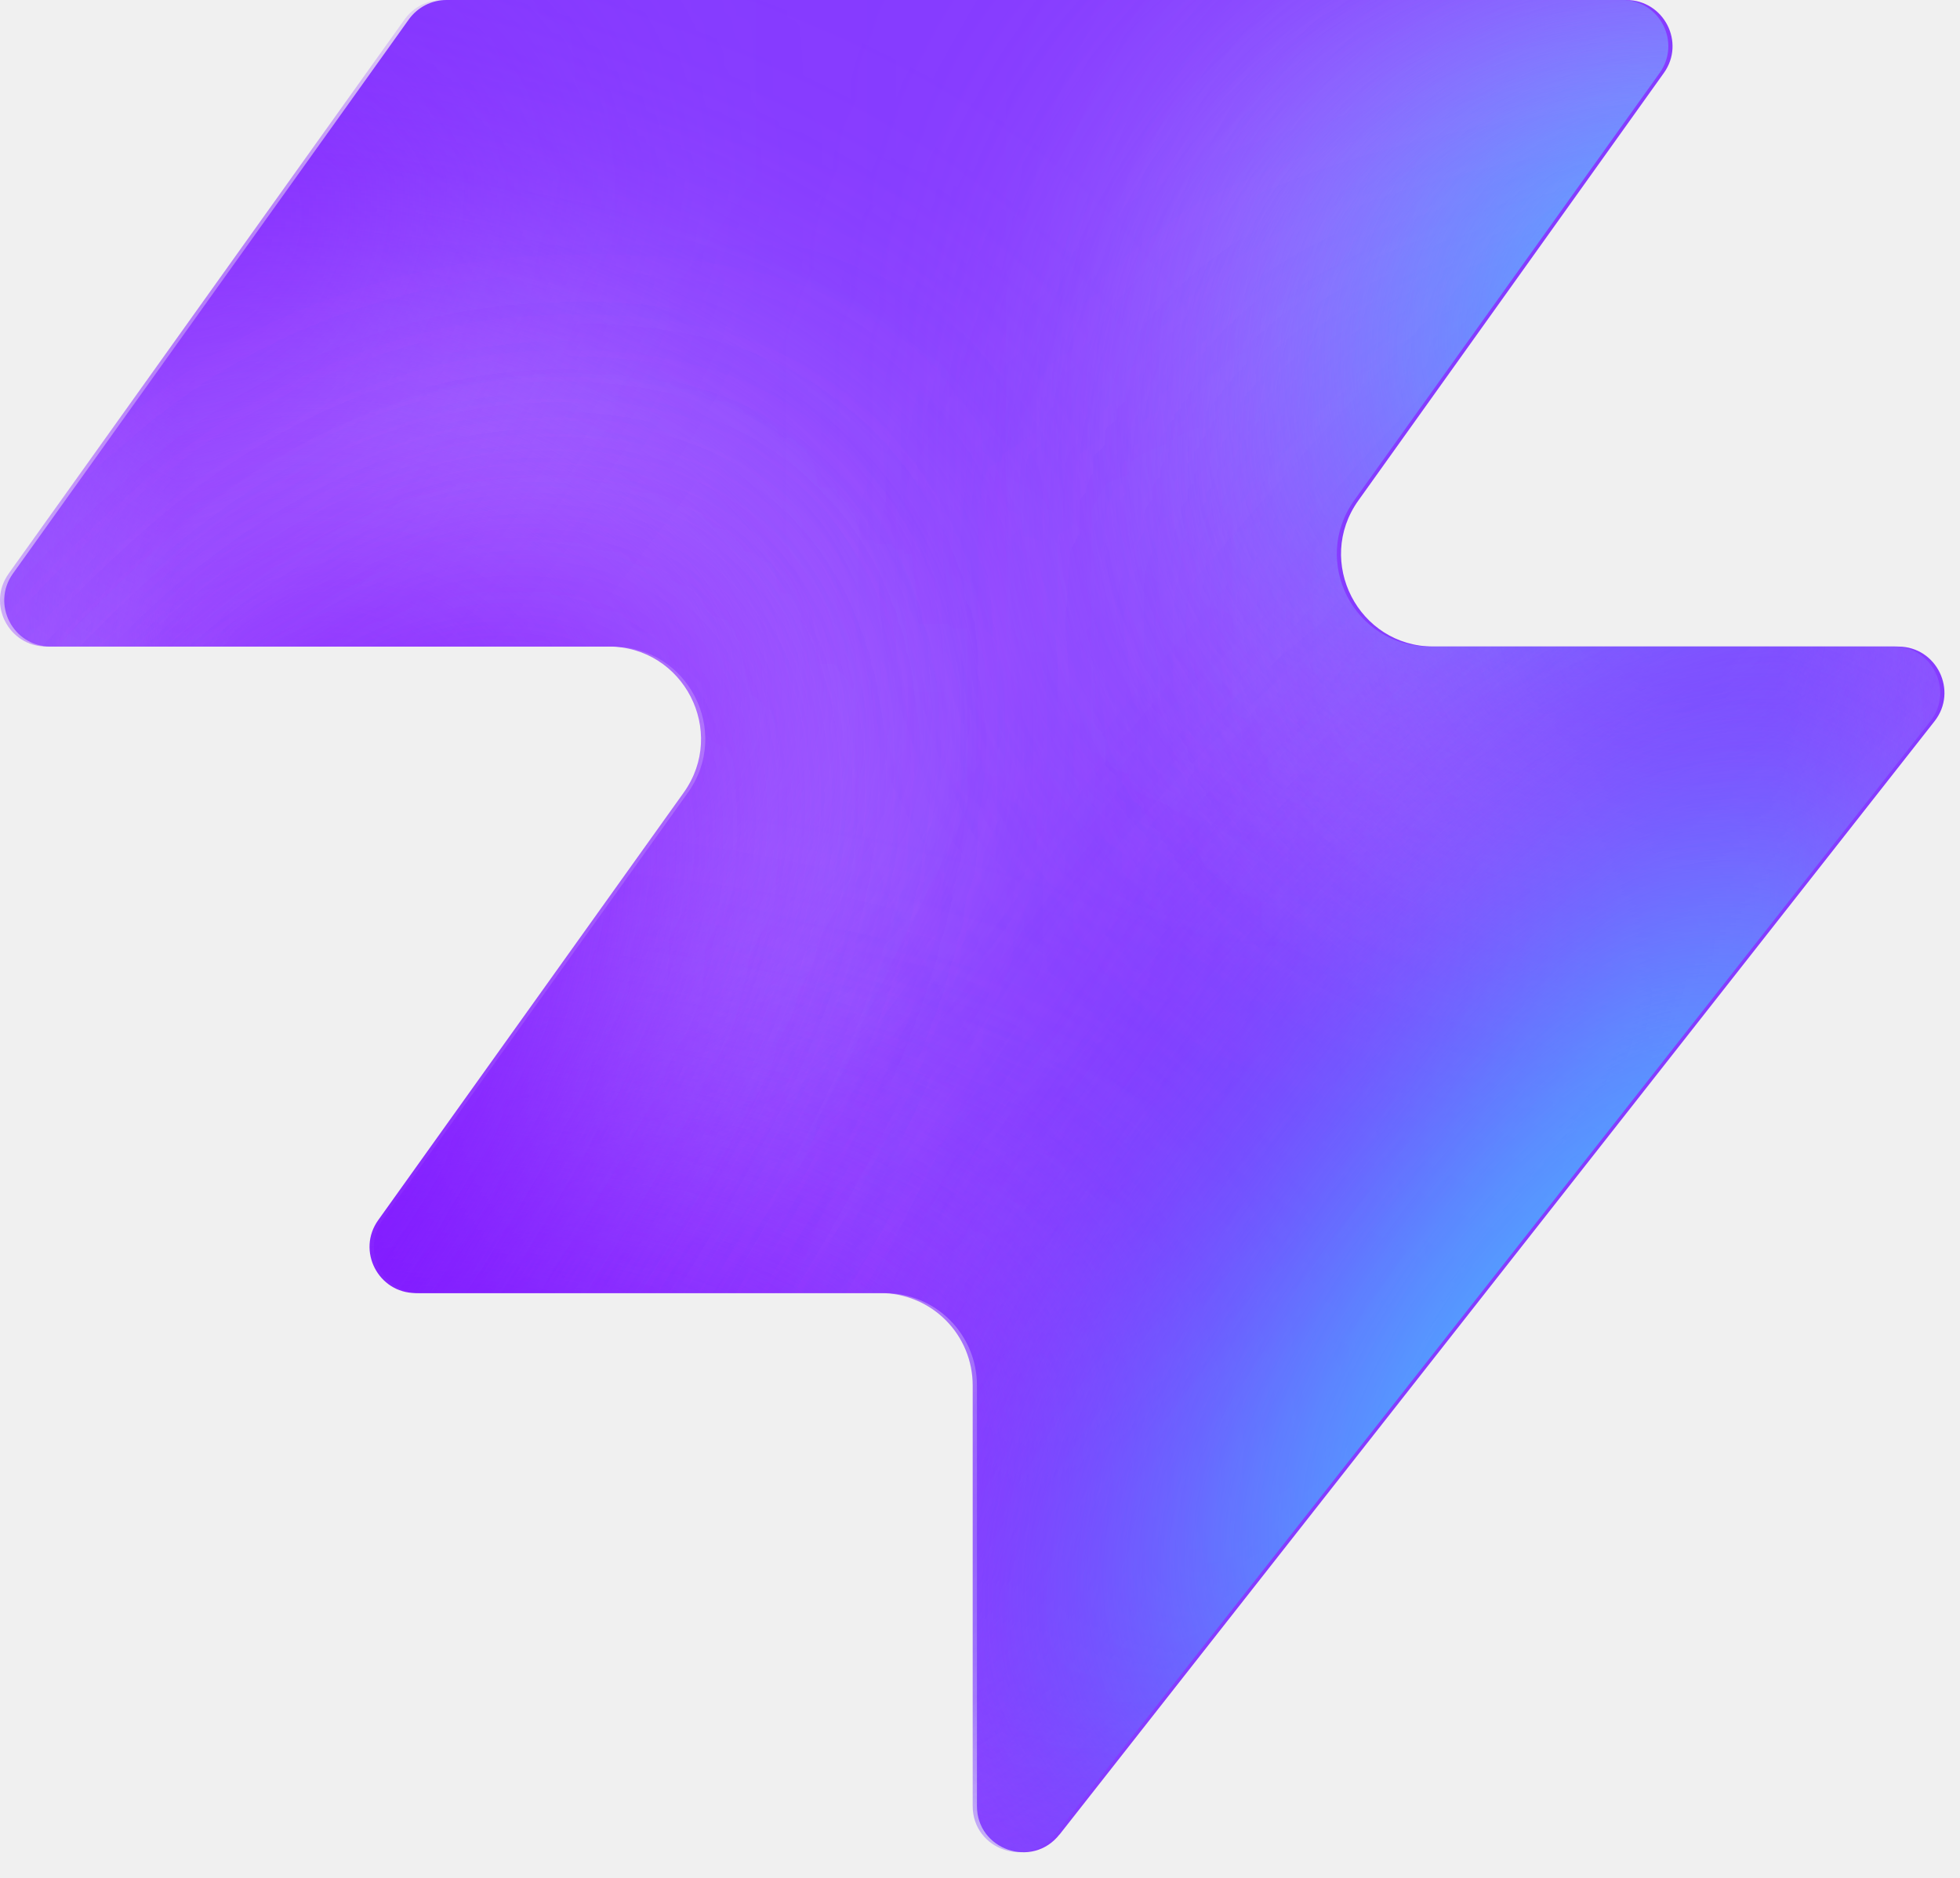
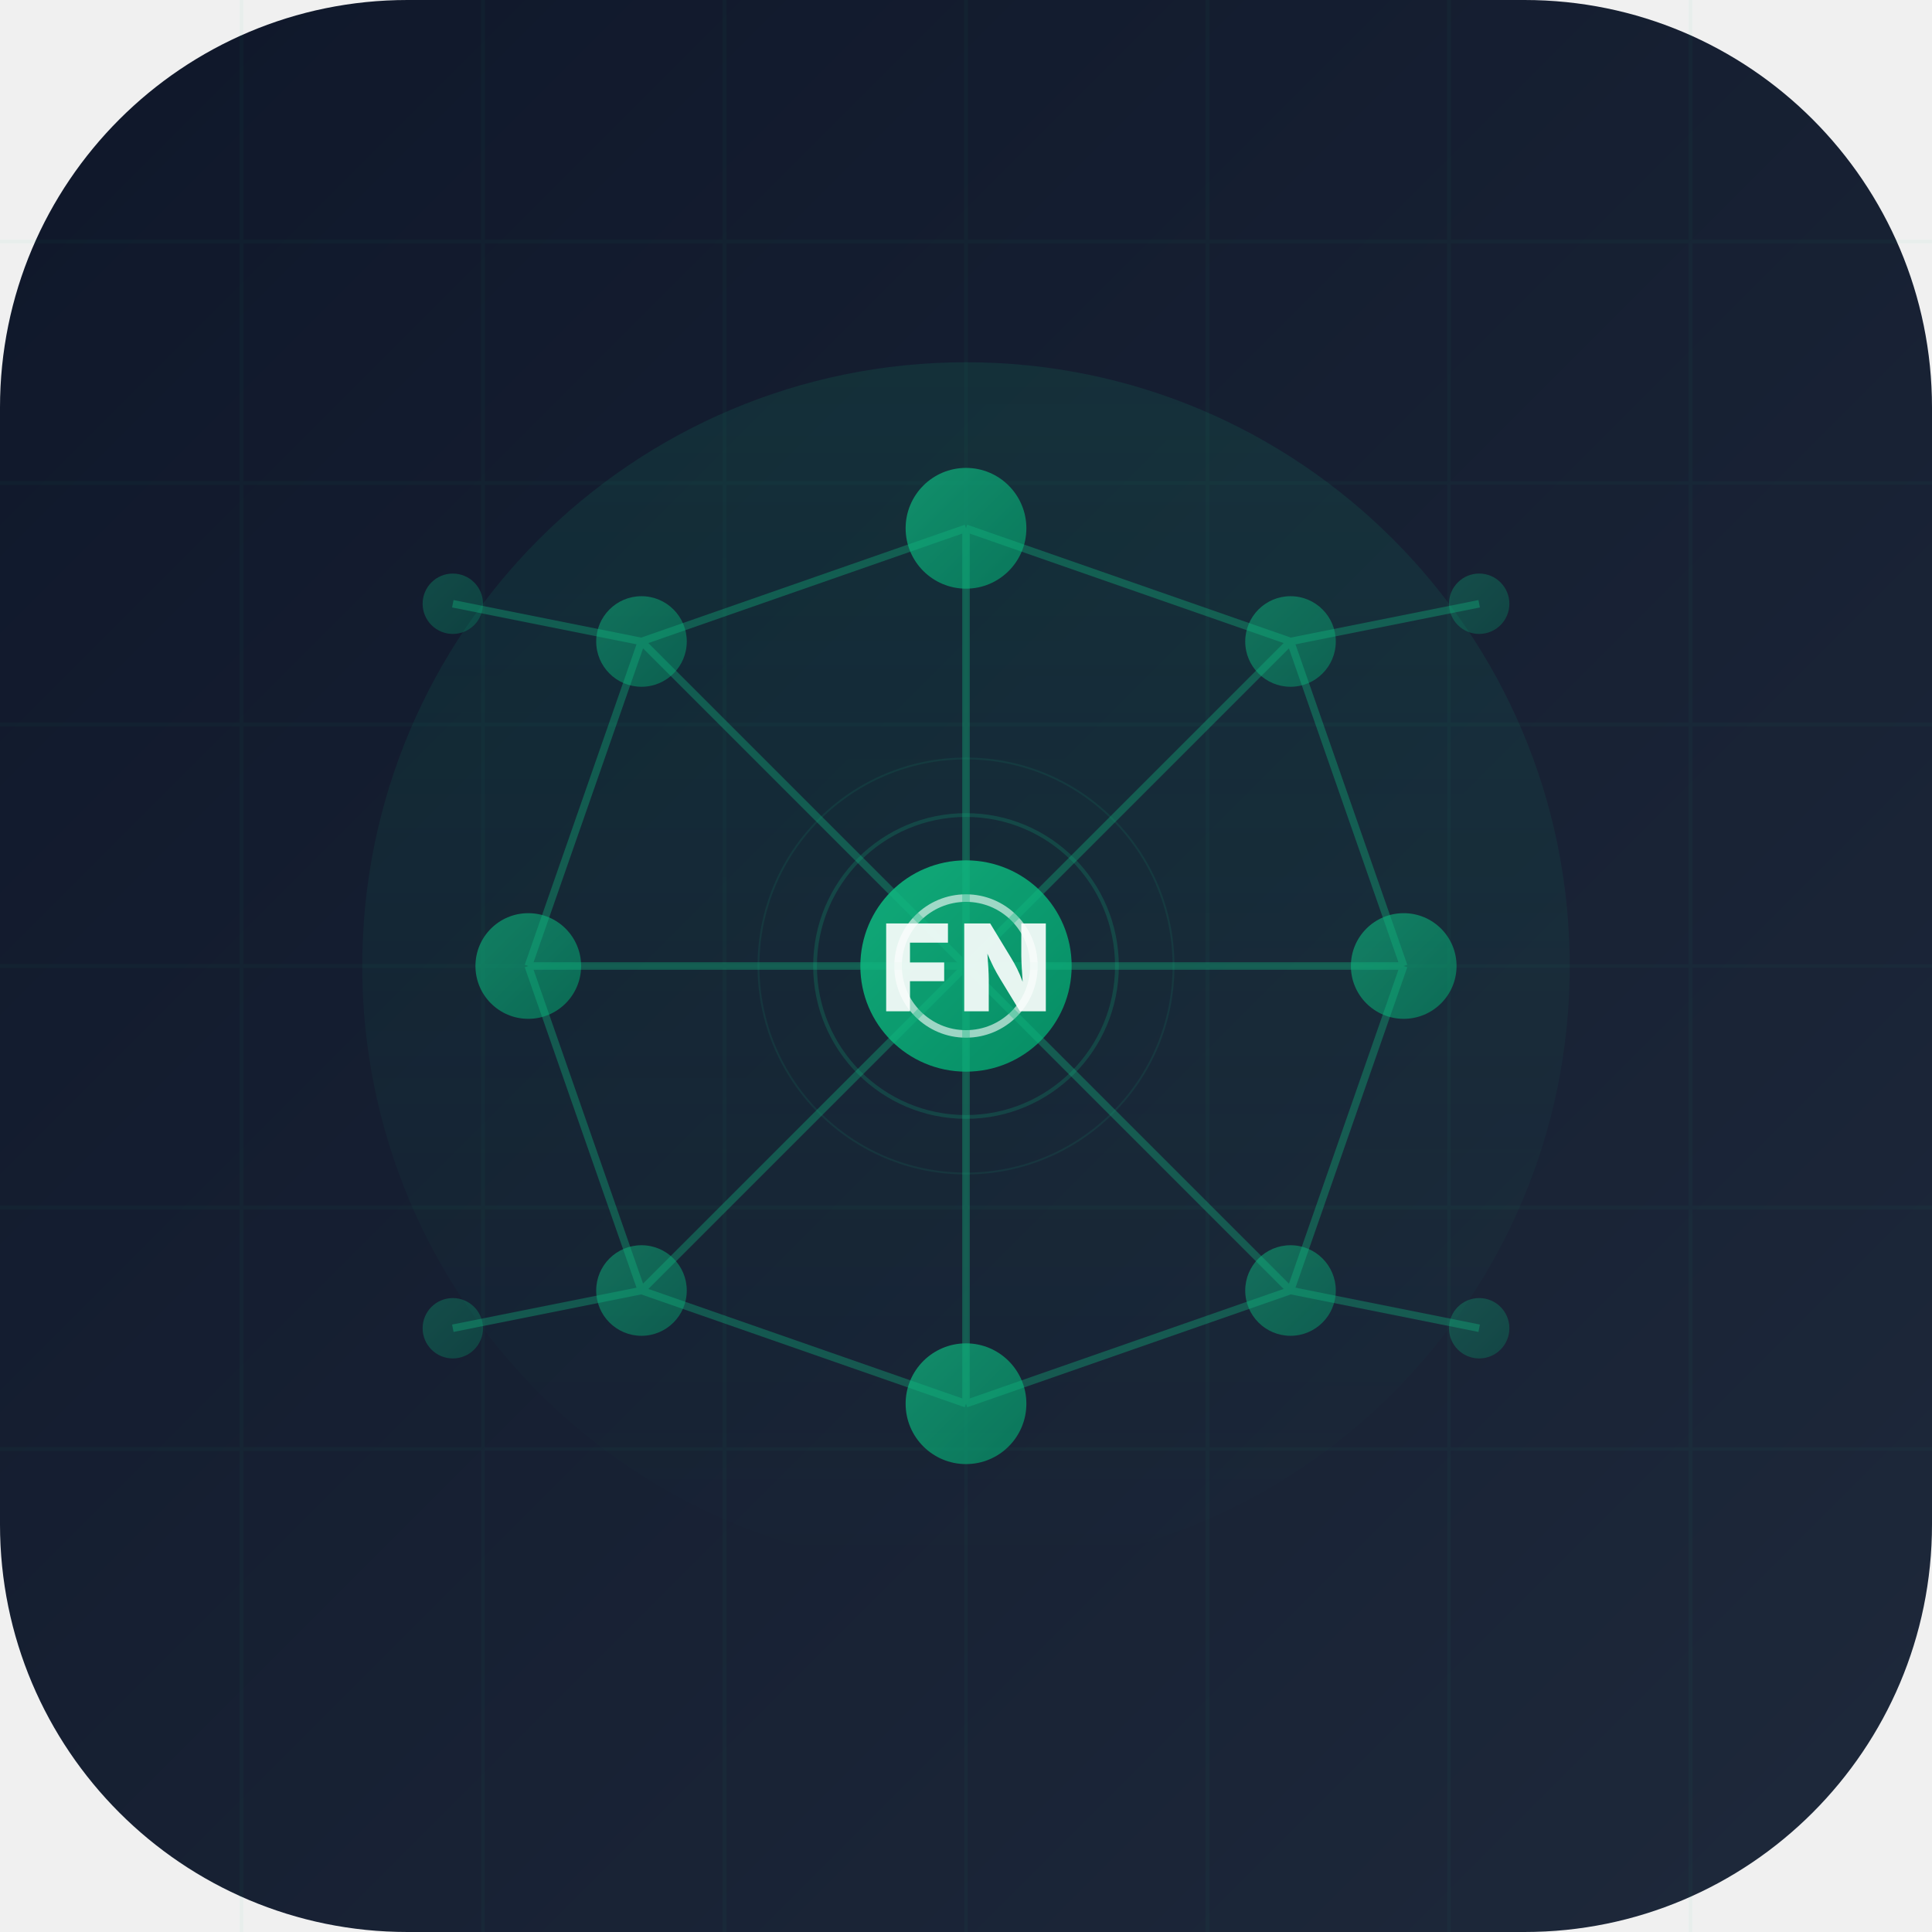
- <svg xmlns="http://www.w3.org/2000/svg" width="48" height="46" fill="none" viewBox="0 0 48 46">
-   <path fill="#863bff" d="M25.946 44.938c-.664.845-2.021.375-2.021-.698V33.937a2.26 2.26 0 0 0-2.262-2.262H10.287c-.92 0-1.456-1.04-.92-1.788l7.48-10.471c1.07-1.497 0-3.578-1.842-3.578H1.237c-.92 0-1.456-1.04-.92-1.788L10.013.474c.214-.297.556-.474.92-.474h28.894c.92 0 1.456 1.04.92 1.788l-7.48 10.471c-1.07 1.498 0 3.579 1.842 3.579h11.377c.943 0 1.473 1.088.89 1.83L25.947 44.94z" style="fill:#863bff;fill:color(display-p3 .525 .23 1);fill-opacity:1" />
-   <mask id="a" width="48" height="46" x="0" y="0" maskUnits="userSpaceOnUse" style="mask-type:alpha">
-     <path fill="#000" d="M25.842 44.938c-.664.844-2.021.375-2.021-.698V33.937a2.26 2.26 0 0 0-2.262-2.262H10.183c-.92 0-1.456-1.04-.92-1.788l7.48-10.471c1.07-1.498 0-3.579-1.842-3.579H1.133c-.92 0-1.456-1.04-.92-1.787L9.91.473c.214-.297.556-.474.92-.474h28.894c.92 0 1.456 1.04.92 1.788l-7.48 10.471c-1.07 1.498 0 3.578 1.842 3.578h11.377c.943 0 1.473 1.088.89 1.832L25.843 44.94z" style="fill:#000;fill-opacity:1" />
-   </mask>
-   <g mask="url(#a)">
-     <g filter="url(#b)">
-       <ellipse cx="5.508" cy="14.704" fill="#ede6ff" rx="5.508" ry="14.704" style="fill:#ede6ff;fill:color(display-p3 .927 .903 1);fill-opacity:1" transform="matrix(.00324 1 1 -.00324 -4.47 31.516)" />
-     </g>
-     <g filter="url(#c)">
-       <ellipse cx="10.399" cy="29.851" fill="#ede6ff" rx="10.399" ry="29.851" style="fill:#ede6ff;fill:color(display-p3 .927 .903 1);fill-opacity:1" transform="matrix(.00324 1 1 -.00324 -39.328 7.883)" />
-     </g>
-     <g filter="url(#d)">
-       <ellipse cx="5.508" cy="30.487" fill="#7e14ff" rx="5.508" ry="30.487" style="fill:#7e14ff;fill:color(display-p3 .492 .077 1);fill-opacity:1" transform="rotate(89.814 -25.913 -14.639)scale(1 -1)" />
-     </g>
-     <g filter="url(#e)">
-       <ellipse cx="5.508" cy="30.599" fill="#7e14ff" rx="5.508" ry="30.599" style="fill:#7e14ff;fill:color(display-p3 .492 .077 1);fill-opacity:1" transform="rotate(89.814 -32.644 -3.334)scale(1 -1)" />
-     </g>
-     <g filter="url(#f)">
-       <ellipse cx="5.508" cy="30.599" fill="#7e14ff" rx="5.508" ry="30.599" style="fill:#7e14ff;fill:color(display-p3 .492 .077 1);fill-opacity:1" transform="matrix(.00324 1 1 -.00324 -34.34 30.47)" />
-     </g>
-     <g filter="url(#g)">
-       <ellipse cx="14.072" cy="22.078" fill="#ede6ff" rx="14.072" ry="22.078" style="fill:#ede6ff;fill:color(display-p3 .927 .903 1);fill-opacity:1" transform="rotate(93.35 24.506 48.493)scale(-1 1)" />
-     </g>
-     <g filter="url(#h)">
-       <ellipse cx="3.47" cy="21.501" fill="#7e14ff" rx="3.47" ry="21.501" style="fill:#7e14ff;fill:color(display-p3 .492 .077 1);fill-opacity:1" transform="rotate(89.009 28.708 47.59)scale(-1 1)" />
-     </g>
-     <g filter="url(#i)">
-       <ellipse cx="3.47" cy="21.501" fill="#7e14ff" rx="3.47" ry="21.501" style="fill:#7e14ff;fill:color(display-p3 .492 .077 1);fill-opacity:1" transform="rotate(89.009 28.708 47.59)scale(-1 1)" />
-     </g>
-     <g filter="url(#j)">
-       <ellipse cx=".387" cy="8.972" fill="#7e14ff" rx="4.407" ry="29.108" style="fill:#7e14ff;fill:color(display-p3 .492 .077 1);fill-opacity:1" transform="rotate(39.51 .387 8.972)" />
-     </g>
-     <g filter="url(#k)">
-       <ellipse cx="47.523" cy="-6.092" fill="#7e14ff" rx="4.407" ry="29.108" style="fill:#7e14ff;fill:color(display-p3 .492 .077 1);fill-opacity:1" transform="rotate(37.892 47.523 -6.092)" />
-     </g>
-     <g filter="url(#l)">
-       <ellipse cx="41.412" cy="6.333" fill="#47bfff" rx="5.971" ry="9.665" style="fill:#47bfff;fill:color(display-p3 .28 .748 1);fill-opacity:1" transform="rotate(37.892 41.412 6.333)" />
-     </g>
-     <g filter="url(#m)">
-       <ellipse cx="-1.879" cy="38.332" fill="#7e14ff" rx="4.407" ry="29.108" style="fill:#7e14ff;fill:color(display-p3 .492 .077 1);fill-opacity:1" transform="rotate(37.892 -1.88 38.332)" />
-     </g>
-     <g filter="url(#n)">
-       <ellipse cx="-1.879" cy="38.332" fill="#7e14ff" rx="4.407" ry="29.108" style="fill:#7e14ff;fill:color(display-p3 .492 .077 1);fill-opacity:1" transform="rotate(37.892 -1.88 38.332)" />
-     </g>
-     <g filter="url(#o)">
-       <ellipse cx="35.651" cy="29.907" fill="#7e14ff" rx="4.407" ry="29.108" style="fill:#7e14ff;fill:color(display-p3 .492 .077 1);fill-opacity:1" transform="rotate(37.892 35.651 29.907)" />
-     </g>
-     <g filter="url(#p)">
-       <ellipse cx="38.418" cy="32.4" fill="#47bfff" rx="5.971" ry="15.297" style="fill:#47bfff;fill:color(display-p3 .28 .748 1);fill-opacity:1" transform="rotate(37.892 38.418 32.4)" />
-     </g>
+ <svg xmlns="http://www.w3.org/2000/svg" viewBox="0 0 512 512">
+   <defs>
+     <linearGradient id="bg" x1="0" y1="0" x2="1" y2="1">
+       <stop offset="0%" stop-color="#0F172A" />
+       <stop offset="100%" stop-color="#1E293B" />
+     </linearGradient>
+     <linearGradient id="emerald" x1="0" y1="0" x2="1" y2="1">
+       <stop offset="0%" stop-color="#10B981" />
+       <stop offset="100%" stop-color="#059669" />
+     </linearGradient>
+     <linearGradient id="glow" x1="0" y1="0" x2="0" y2="1">
+       <stop offset="0%" stop-color="#10B981" stop-opacity="0.4" />
+       <stop offset="100%" stop-color="#10B981" stop-opacity="0" />
+     </linearGradient>
+   </defs>
+   <rect width="512" height="512" rx="108" fill="url(#bg)" />
+   <g opacity="0.04" stroke="#10B981" stroke-width="1">
+     <line x1="0" y1="64" x2="512" y2="64" />
+     <line x1="0" y1="128" x2="512" y2="128" />
+     <line x1="0" y1="192" x2="512" y2="192" />
+     <line x1="0" y1="256" x2="512" y2="256" />
+     <line x1="0" y1="320" x2="512" y2="320" />
+     <line x1="0" y1="384" x2="512" y2="384" />
+     <line x1="64" y1="0" x2="64" y2="512" />
+     <line x1="128" y1="0" x2="128" y2="512" />
+     <line x1="192" y1="0" x2="192" y2="512" />
+     <line x1="256" y1="0" x2="256" y2="512" />
+     <line x1="320" y1="0" x2="320" y2="512" />
+     <line x1="384" y1="0" x2="384" y2="512" />
+     <line x1="448" y1="0" x2="448" y2="512" />
  </g>
-   <defs>
-     <filter id="b" width="60.045" height="41.654" x="-19.77" y="16.149" color-interpolation-filters="sRGB" filterUnits="userSpaceOnUse">
-       <feFlood flood-opacity="0" result="BackgroundImageFix" />
-       <feBlend in="SourceGraphic" in2="BackgroundImageFix" result="shape" />
-       <feGaussianBlur result="effect1_foregroundBlur_2002_17158" stdDeviation="7.659" />
-     </filter>
-     <filter id="c" width="90.34" height="51.437" x="-54.613" y="-7.533" color-interpolation-filters="sRGB" filterUnits="userSpaceOnUse">
-       <feFlood flood-opacity="0" result="BackgroundImageFix" />
-       <feBlend in="SourceGraphic" in2="BackgroundImageFix" result="shape" />
-       <feGaussianBlur result="effect1_foregroundBlur_2002_17158" stdDeviation="7.659" />
-     </filter>
-     <filter id="d" width="79.355" height="29.4" x="-49.64" y="2.03" color-interpolation-filters="sRGB" filterUnits="userSpaceOnUse">
-       <feFlood flood-opacity="0" result="BackgroundImageFix" />
-       <feBlend in="SourceGraphic" in2="BackgroundImageFix" result="shape" />
-       <feGaussianBlur result="effect1_foregroundBlur_2002_17158" stdDeviation="4.596" />
-     </filter>
-     <filter id="e" width="79.579" height="29.4" x="-45.045" y="20.029" color-interpolation-filters="sRGB" filterUnits="userSpaceOnUse">
-       <feFlood flood-opacity="0" result="BackgroundImageFix" />
-       <feBlend in="SourceGraphic" in2="BackgroundImageFix" result="shape" />
-       <feGaussianBlur result="effect1_foregroundBlur_2002_17158" stdDeviation="4.596" />
-     </filter>
-     <filter id="f" width="79.579" height="29.4" x="-43.513" y="21.178" color-interpolation-filters="sRGB" filterUnits="userSpaceOnUse">
-       <feFlood flood-opacity="0" result="BackgroundImageFix" />
-       <feBlend in="SourceGraphic" in2="BackgroundImageFix" result="shape" />
-       <feGaussianBlur result="effect1_foregroundBlur_2002_17158" stdDeviation="4.596" />
-     </filter>
-     <filter id="g" width="74.749" height="58.852" x="15.756" y="-17.901" color-interpolation-filters="sRGB" filterUnits="userSpaceOnUse">
-       <feFlood flood-opacity="0" result="BackgroundImageFix" />
-       <feBlend in="SourceGraphic" in2="BackgroundImageFix" result="shape" />
-       <feGaussianBlur result="effect1_foregroundBlur_2002_17158" stdDeviation="7.659" />
-     </filter>
-     <filter id="h" width="61.377" height="25.362" x="23.548" y="2.284" color-interpolation-filters="sRGB" filterUnits="userSpaceOnUse">
-       <feFlood flood-opacity="0" result="BackgroundImageFix" />
-       <feBlend in="SourceGraphic" in2="BackgroundImageFix" result="shape" />
-       <feGaussianBlur result="effect1_foregroundBlur_2002_17158" stdDeviation="4.596" />
-     </filter>
-     <filter id="i" width="61.377" height="25.362" x="23.548" y="2.284" color-interpolation-filters="sRGB" filterUnits="userSpaceOnUse">
-       <feFlood flood-opacity="0" result="BackgroundImageFix" />
-       <feBlend in="SourceGraphic" in2="BackgroundImageFix" result="shape" />
-       <feGaussianBlur result="effect1_foregroundBlur_2002_17158" stdDeviation="4.596" />
-     </filter>
-     <filter id="j" width="56.045" height="63.649" x="-27.636" y="-22.853" color-interpolation-filters="sRGB" filterUnits="userSpaceOnUse">
-       <feFlood flood-opacity="0" result="BackgroundImageFix" />
-       <feBlend in="SourceGraphic" in2="BackgroundImageFix" result="shape" />
-       <feGaussianBlur result="effect1_foregroundBlur_2002_17158" stdDeviation="4.596" />
-     </filter>
-     <filter id="k" width="54.814" height="64.646" x="20.116" y="-38.415" color-interpolation-filters="sRGB" filterUnits="userSpaceOnUse">
-       <feFlood flood-opacity="0" result="BackgroundImageFix" />
-       <feBlend in="SourceGraphic" in2="BackgroundImageFix" result="shape" />
-       <feGaussianBlur result="effect1_foregroundBlur_2002_17158" stdDeviation="4.596" />
-     </filter>
-     <filter id="l" width="33.541" height="35.313" x="24.641" y="-11.323" color-interpolation-filters="sRGB" filterUnits="userSpaceOnUse">
-       <feFlood flood-opacity="0" result="BackgroundImageFix" />
-       <feBlend in="SourceGraphic" in2="BackgroundImageFix" result="shape" />
-       <feGaussianBlur result="effect1_foregroundBlur_2002_17158" stdDeviation="4.596" />
-     </filter>
-     <filter id="m" width="54.814" height="64.646" x="-29.286" y="6.009" color-interpolation-filters="sRGB" filterUnits="userSpaceOnUse">
-       <feFlood flood-opacity="0" result="BackgroundImageFix" />
-       <feBlend in="SourceGraphic" in2="BackgroundImageFix" result="shape" />
-       <feGaussianBlur result="effect1_foregroundBlur_2002_17158" stdDeviation="4.596" />
-     </filter>
-     <filter id="n" width="54.814" height="64.646" x="-29.286" y="6.009" color-interpolation-filters="sRGB" filterUnits="userSpaceOnUse">
-       <feFlood flood-opacity="0" result="BackgroundImageFix" />
-       <feBlend in="SourceGraphic" in2="BackgroundImageFix" result="shape" />
-       <feGaussianBlur result="effect1_foregroundBlur_2002_17158" stdDeviation="4.596" />
-     </filter>
-     <filter id="o" width="54.814" height="64.646" x="8.244" y="-2.416" color-interpolation-filters="sRGB" filterUnits="userSpaceOnUse">
-       <feFlood flood-opacity="0" result="BackgroundImageFix" />
-       <feBlend in="SourceGraphic" in2="BackgroundImageFix" result="shape" />
-       <feGaussianBlur result="effect1_foregroundBlur_2002_17158" stdDeviation="4.596" />
-     </filter>
-     <filter id="p" width="39.409" height="43.623" x="18.713" y="10.588" color-interpolation-filters="sRGB" filterUnits="userSpaceOnUse">
-       <feFlood flood-opacity="0" result="BackgroundImageFix" />
-       <feBlend in="SourceGraphic" in2="BackgroundImageFix" result="shape" />
-       <feGaussianBlur result="effect1_foregroundBlur_2002_17158" stdDeviation="4.596" />
-     </filter>
-   </defs>
+   <circle cx="256" cy="256" r="160" fill="url(#glow)" opacity="0.3" />
+   <circle cx="256" cy="256" r="28" fill="url(#emerald)" opacity="0.9" />
+   <circle cx="256" cy="256" r="18" fill="none" stroke="white" stroke-width="2" opacity="0.6" />
+   <circle cx="256" cy="140" r="16" fill="url(#emerald)" opacity="0.7" />
+   <circle cx="170" cy="170" r="12" fill="url(#emerald)" opacity="0.5" />
+   <circle cx="342" cy="170" r="12" fill="url(#emerald)" opacity="0.5" />
+   <circle cx="140" cy="256" r="14" fill="url(#emerald)" opacity="0.6" />
+   <circle cx="372" cy="256" r="14" fill="url(#emerald)" opacity="0.6" />
+   <circle cx="256" cy="372" r="16" fill="url(#emerald)" opacity="0.7" />
+   <circle cx="170" cy="342" r="12" fill="url(#emerald)" opacity="0.5" />
+   <circle cx="342" cy="342" r="12" fill="url(#emerald)" opacity="0.5" />
+   <circle cx="120" cy="160" r="8" fill="url(#emerald)" opacity="0.3" />
+   <circle cx="392" cy="160" r="8" fill="url(#emerald)" opacity="0.3" />
+   <circle cx="120" cy="352" r="8" fill="url(#emerald)" opacity="0.3" />
+   <circle cx="392" cy="352" r="8" fill="url(#emerald)" opacity="0.3" />
+   <g stroke="#10B981" stroke-width="2" opacity="0.35">
+     <line x1="256" y1="256" x2="256" y2="140" />
+     <line x1="256" y1="256" x2="140" y2="256" />
+     <line x1="256" y1="256" x2="372" y2="256" />
+     <line x1="256" y1="256" x2="256" y2="372" />
+     <line x1="256" y1="256" x2="170" y2="170" />
+     <line x1="256" y1="256" x2="342" y2="170" />
+     <line x1="256" y1="256" x2="170" y2="342" />
+     <line x1="256" y1="256" x2="342" y2="342" />
+     <line x1="170" y1="170" x2="140" y2="256" />
+     <line x1="342" y1="170" x2="372" y2="256" />
+     <line x1="170" y1="342" x2="140" y2="256" />
+     <line x1="342" y1="342" x2="372" y2="256" />
+     <line x1="256" y1="140" x2="170" y2="170" />
+     <line x1="256" y1="140" x2="342" y2="170" />
+     <line x1="256" y1="372" x2="170" y2="342" />
+     <line x1="256" y1="372" x2="342" y2="342" />
+     <line x1="170" y1="170" x2="120" y2="160" />
+     <line x1="342" y1="170" x2="392" y2="160" />
+     <line x1="170" y1="342" x2="120" y2="352" />
+     <line x1="342" y1="342" x2="392" y2="352" />
+   </g>
+   <circle cx="256" cy="256" r="40" fill="none" stroke="#10B981" stroke-width="1" opacity="0.2" />
+   <circle cx="256" cy="256" r="55" fill="none" stroke="#10B981" stroke-width="0.5" opacity="0.1" />
+   <text x="256" y="268" text-anchor="middle" font-family="system-ui, -apple-system, sans-serif" font-size="32" font-weight="900" fill="white" opacity="0.9" letter-spacing="2">FN</text>
</svg>
